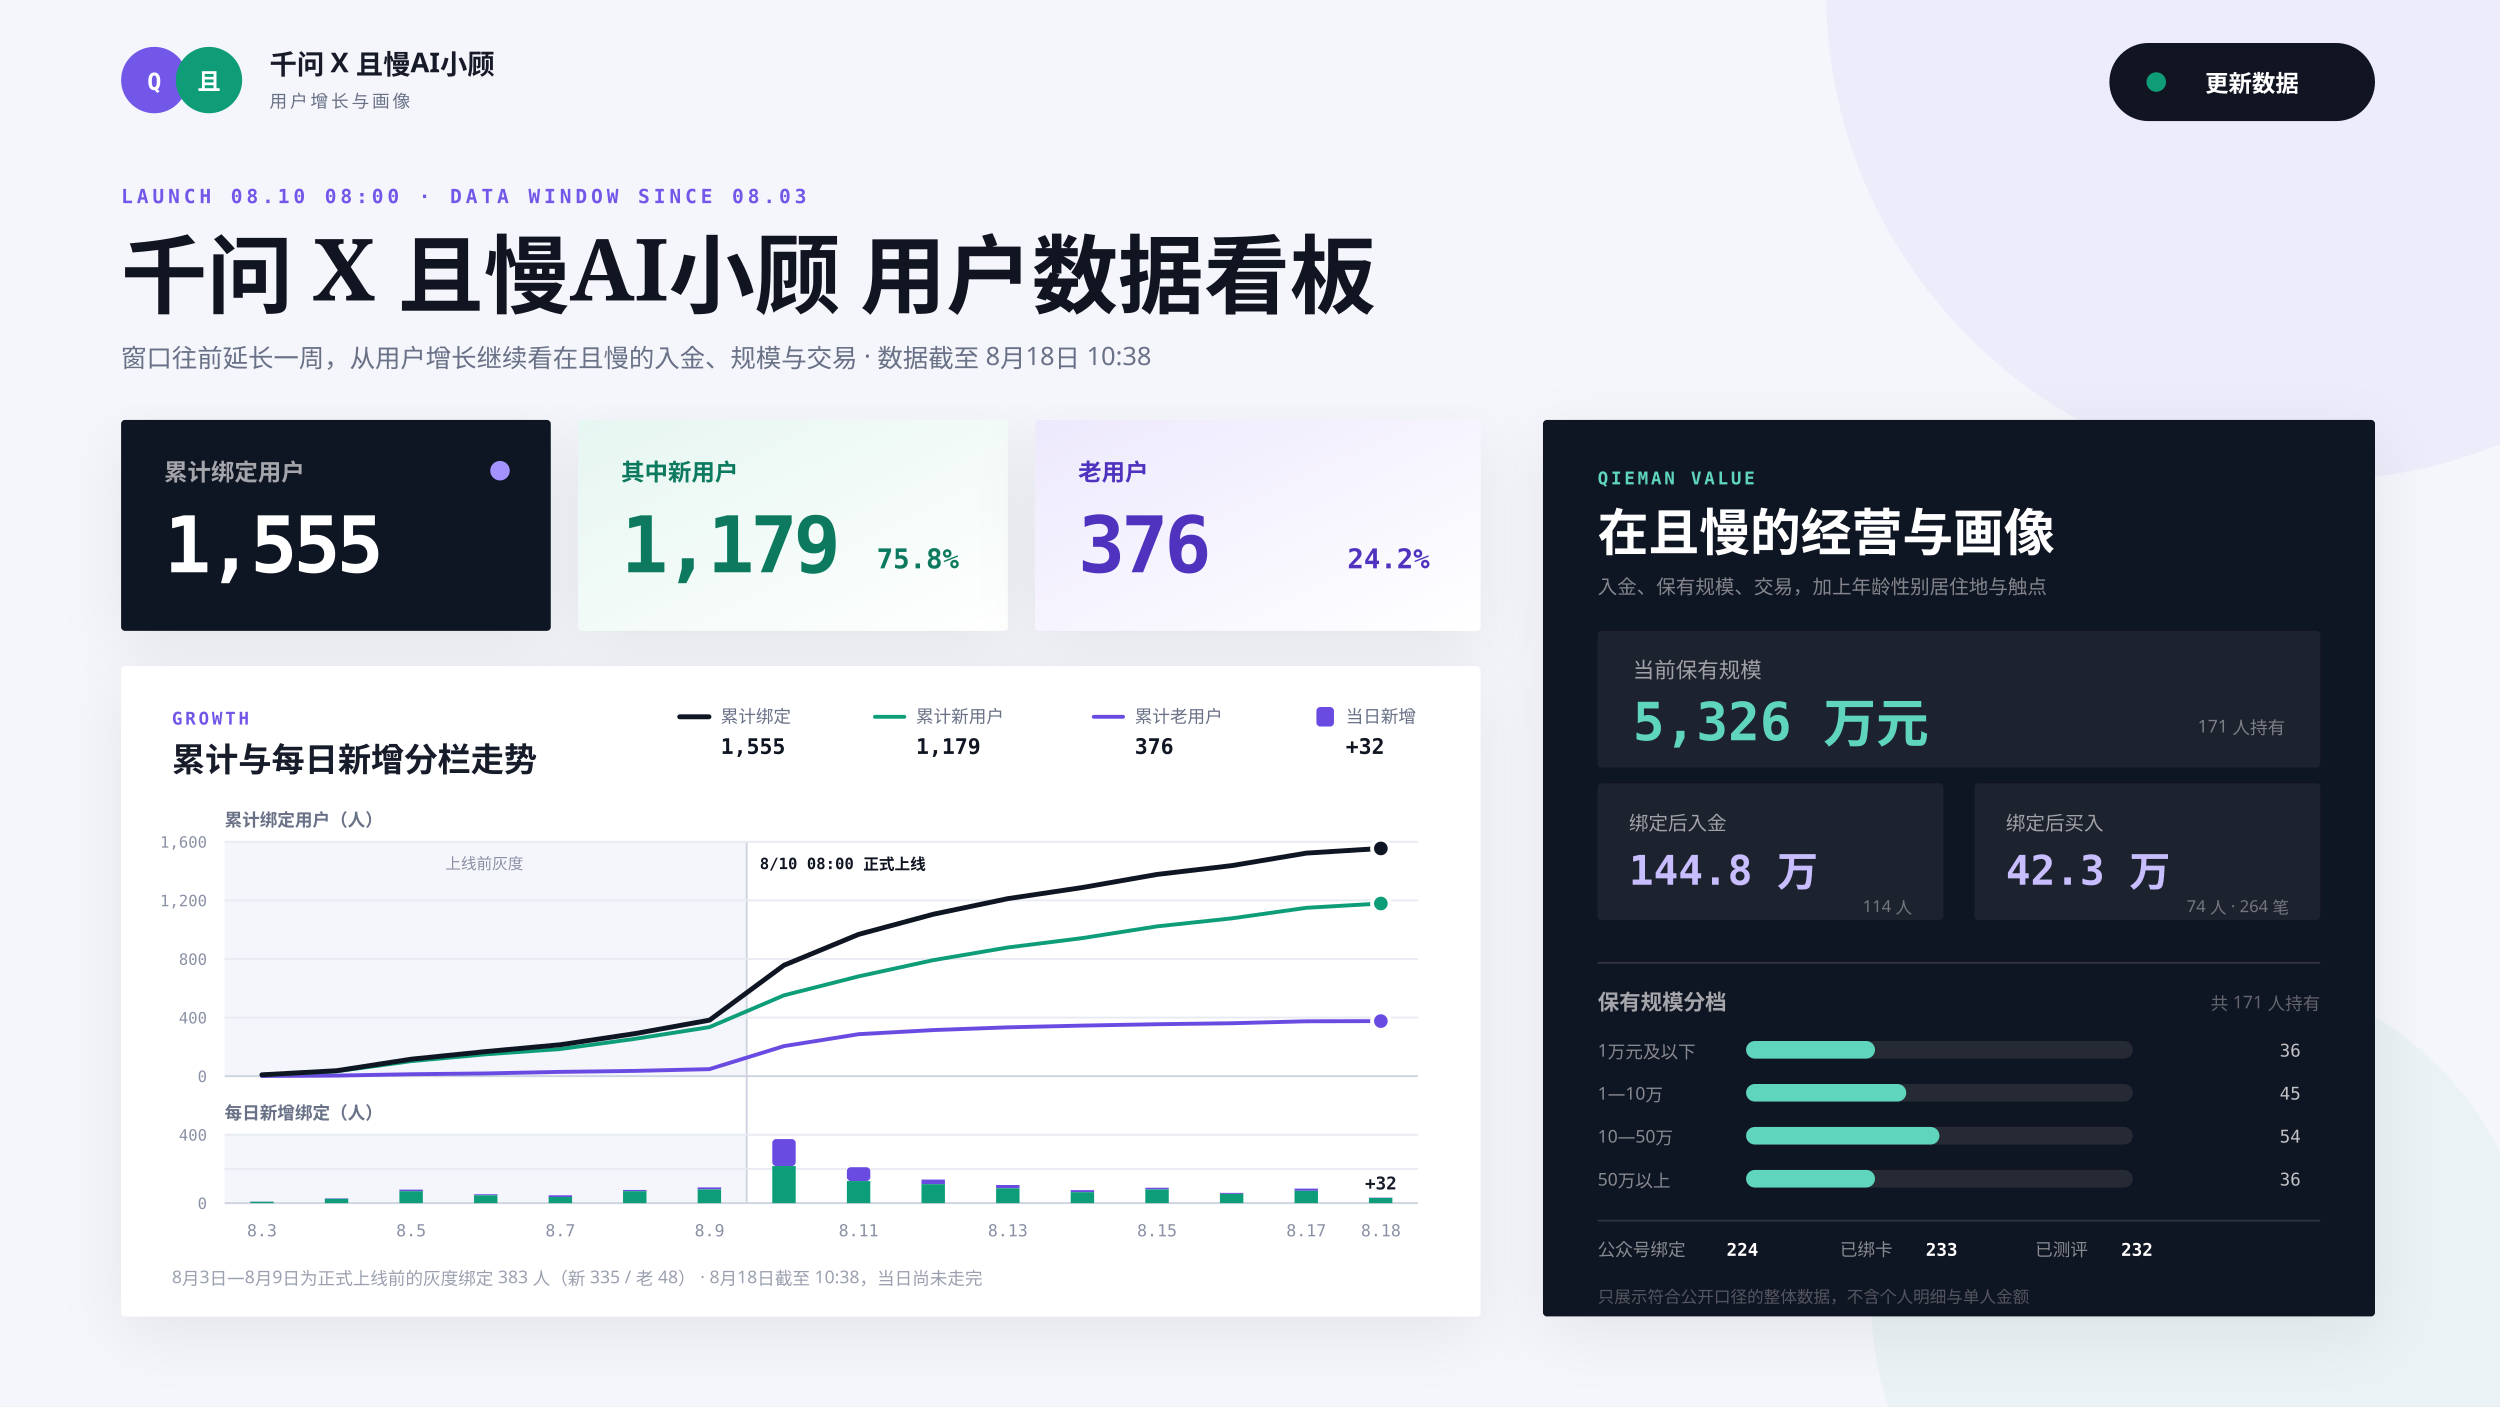
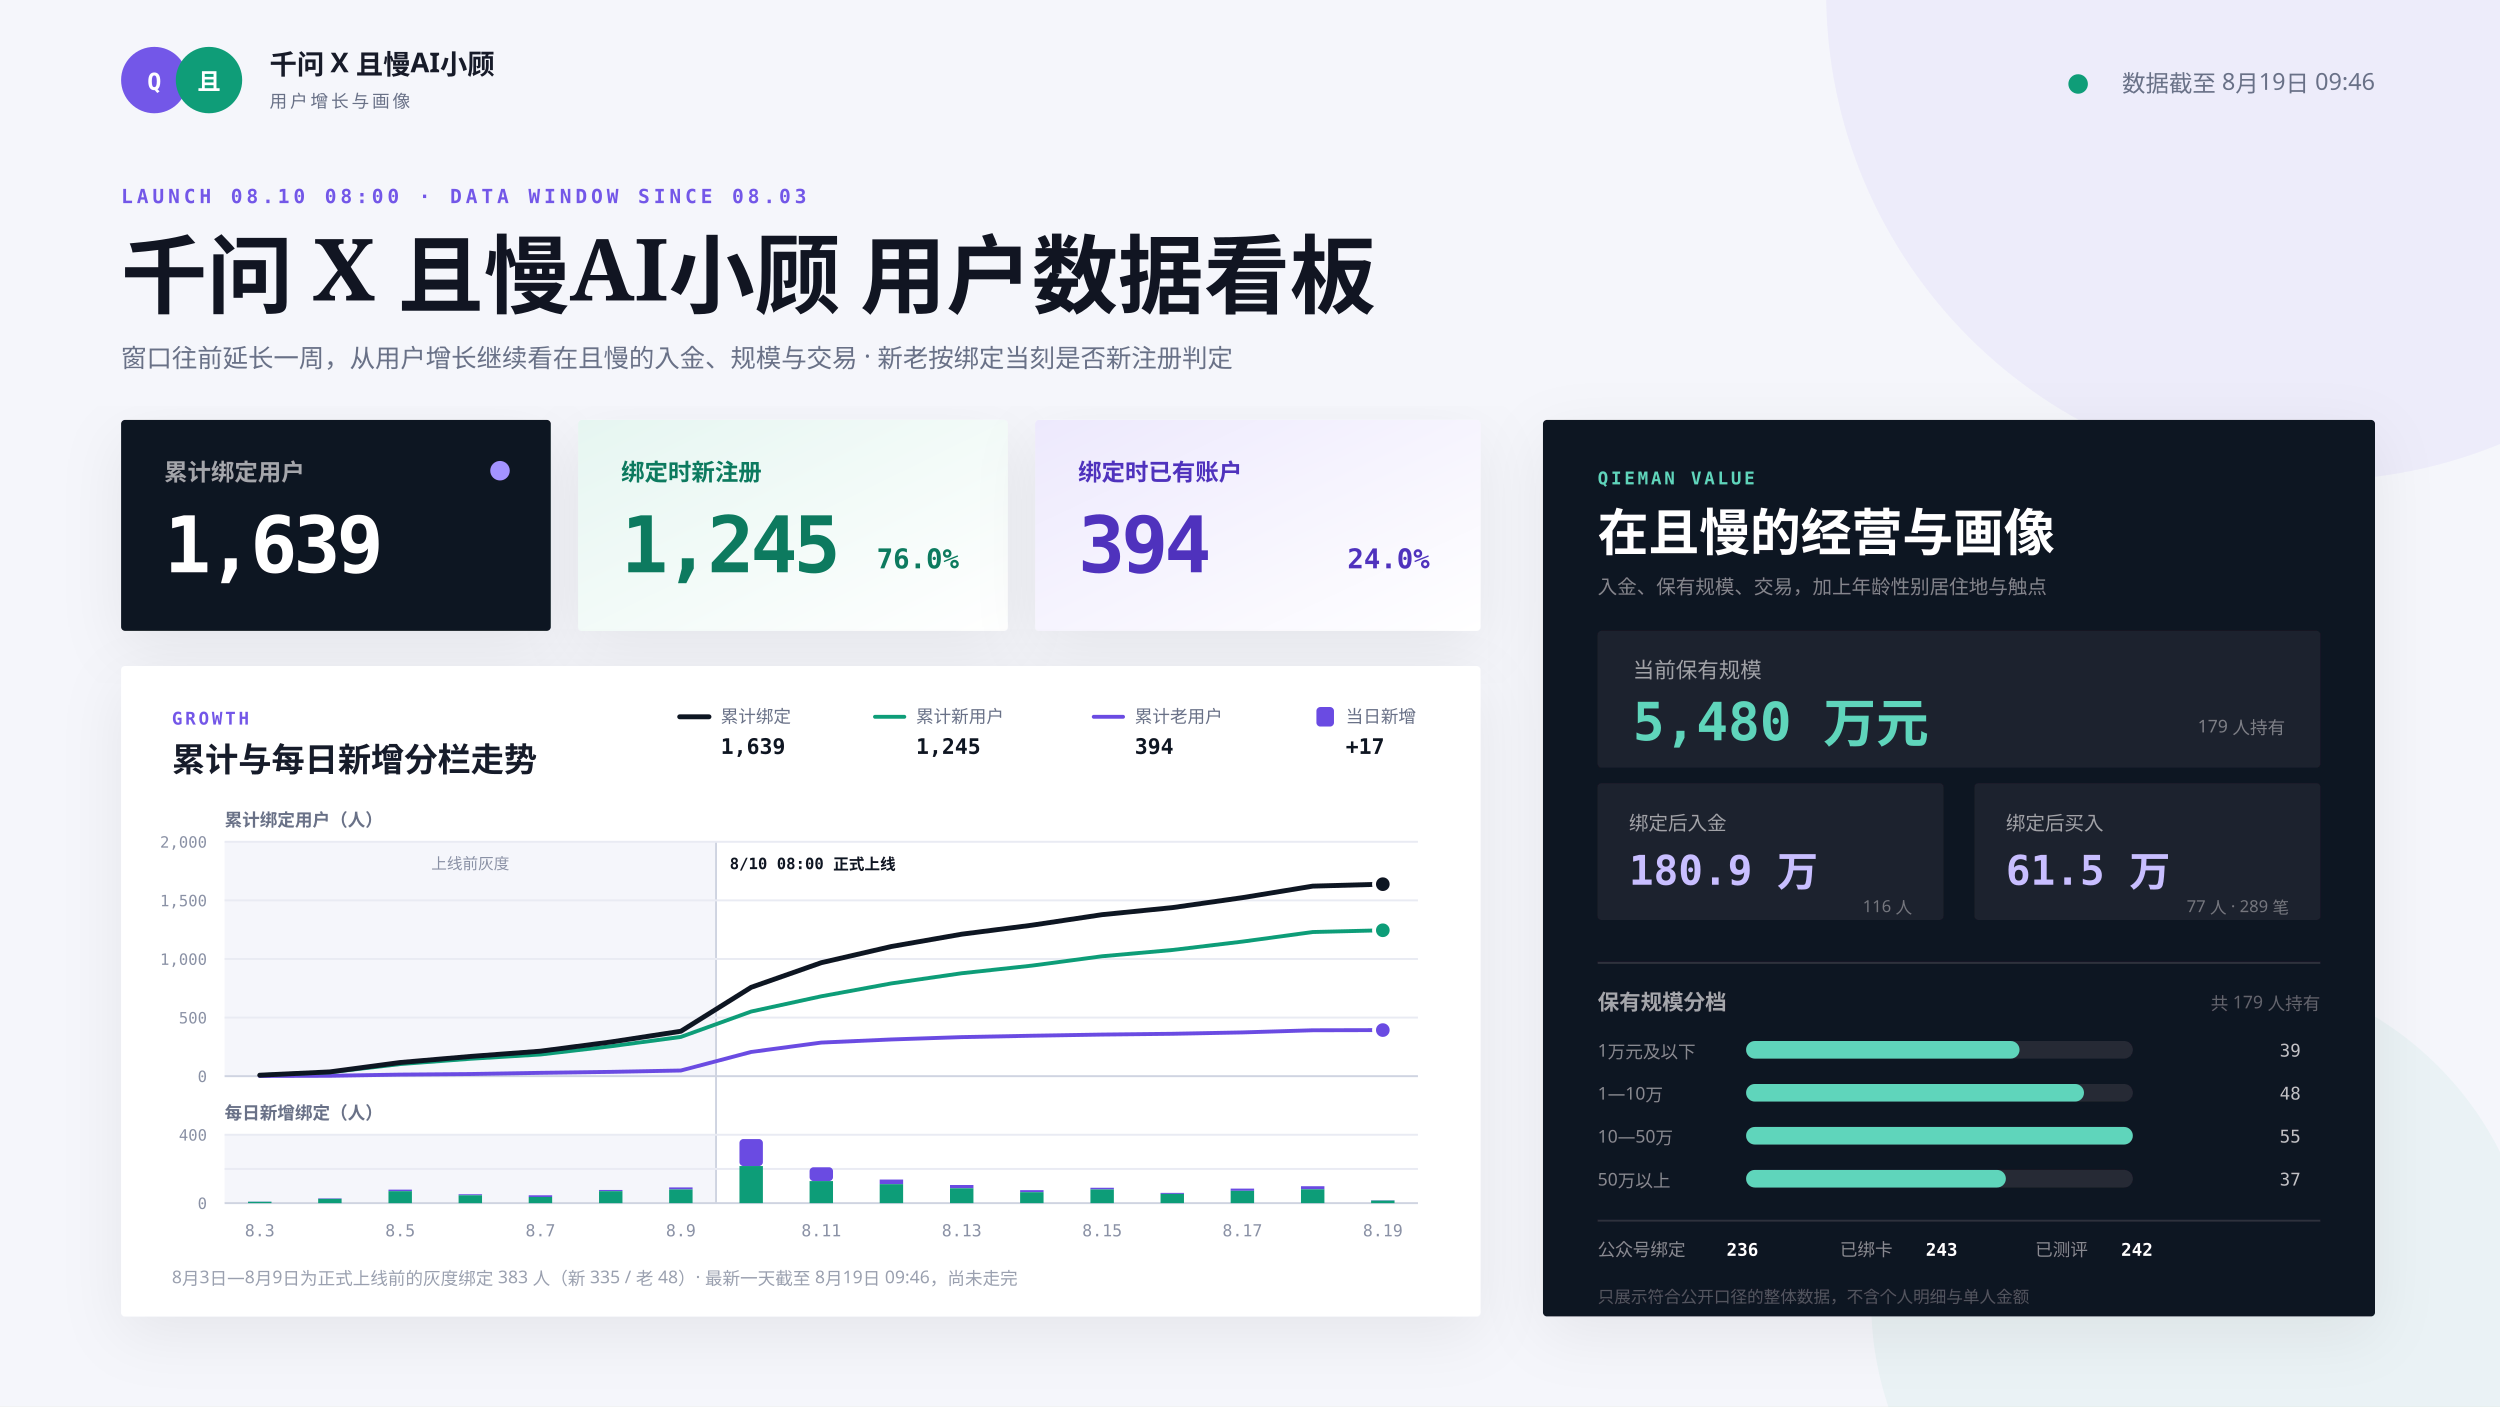
<svg xmlns="http://www.w3.org/2000/svg" width="1280" height="720" viewBox="0 0 1280 720" role="img" aria-labelledby="title desc">
  <defs>
    <linearGradient id="newCard" x1="0" y1="0" x2="1" y2="1">
      <stop offset="0" stop-color="#E6F6F1" />
      <stop offset="1" stop-color="#FFFFFF" />
    </linearGradient>
    <linearGradient id="oldCard" x1="0" y1="0" x2="1" y2="1">
      <stop offset="0" stop-color="#EDE9FD" />
      <stop offset="1" stop-color="#FFFFFF" />
    </linearGradient>
    <filter id="shadow" x="-15%" y="-15%" width="130%" height="140%">
      <feDropShadow dx="0" dy="9" stdDeviation="16" flood-color="#171B29" flood-opacity=".07" />
    </filter>
  </defs>
  <rect width="1280" height="720" fill="#F5F6FB" />
  <circle cx="1185" cy="-4" r="250" fill="#7357E8" fill-opacity=".07" />
  <circle cx="1128" cy="666" r="170" fill="#0F9D78" fill-opacity=".045" />
  <g font-family="PingFang SC,Microsoft YaHei,sans-serif">
    <g transform="translate(62 24)">
      <circle cx="17" cy="17" r="17" fill="#7357E8" />
      <text x="17" y="22" text-anchor="middle" fill="#FFFFFF" font-size="12" font-family="SFMono-Regular,monospace" font-weight="700">Q</text>
      <circle cx="45" cy="17" r="17" fill="#0F9D78" />
      <text x="45" y="22" text-anchor="middle" fill="#FFFFFF" font-size="12" font-weight="700">且</text>
      <text x="76" y="14" fill="#171B29" font-size="14" font-weight="700">千问 X 且慢AI小顾</text>
      <text x="76" y="31" fill="#697187" font-size="9" letter-spacing="1.5">用户增长与画像</text>
    </g>
-     <rect x="1080" y="22" width="136" height="40" rx="20" fill="#111522" />
-     <circle cx="1104" cy="42" r="5" fill="#0F9D78" />
-     <text x="1153" y="47" text-anchor="middle" fill="#FFFFFF" font-size="12" font-weight="700">更新数据</text>
+     <text x="1216" y="47" text-anchor="end" fill="#697187" font-size="12">数据截至 8月19日 09:46</text>
+     <circle cx="1064" cy="43" r="5" fill="#0F9D78" />
    <text x="62" y="104" fill="#7357E8" font-family="SFMono-Regular,monospace" font-size="10" font-weight="700" letter-spacing="2">LAUNCH 08.10 08:00 · DATA WINDOW SINCE 08.03</text>
    <text x="62" y="157" fill="#111522" font-family="Songti SC,STSong,serif" font-size="44" font-weight="700">千问 X 且慢AI小顾 用户数据看板</text>
-     <text x="62" y="188" fill="#697187" font-size="13">窗口往前延长一周，从用户增长继续看在且慢的入金、规模与交易 · 数据截至 8月18日 10:38</text>
+     <text x="62" y="188" fill="#697187" font-size="13">窗口往前延长一周，从用户增长继续看在且慢的入金、规模与交易 · 新老按绑定当刻是否新注册判定</text>
    <g transform="translate(62 215)" filter="url(#shadow)">
      <rect width="220" height="108" rx="2" fill="#111522" />
      <text x="22" y="31" fill="#FFFFFF" fill-opacity=".62" font-size="12" font-weight="700">累计绑定用户</text>
-       <text x="22" y="78" fill="#FFFFFF" font-family="SFMono-Regular,monospace" font-size="40" font-weight="800" letter-spacing="-2">1,555</text>
+       <text x="22" y="78" fill="#FFFFFF" font-family="SFMono-Regular,monospace" font-size="40" font-weight="800" letter-spacing="-2">1,639</text>
      <circle cx="194" cy="26" r="5" fill="#A493FF" />
    </g>
    <g transform="translate(296 215)" filter="url(#shadow)">
      <rect width="220" height="108" rx="2" fill="url(#newCard)" />
-       <text x="22" y="31" fill="#0A7A5E" font-size="12" font-weight="700">其中新用户</text>
-       <text x="22" y="78" fill="#0A7A5E" font-family="SFMono-Regular,monospace" font-size="40" font-weight="800" letter-spacing="-2">1,179</text>
-       <text x="195" y="76" text-anchor="end" fill="#0A7A5E" font-family="SFMono-Regular,monospace" font-size="14" font-weight="700">75.8%</text>
+       <text x="22" y="31" fill="#0A7A5E" font-size="12" font-weight="700">绑定时新注册</text>
+       <text x="22" y="78" fill="#0A7A5E" font-family="SFMono-Regular,monospace" font-size="40" font-weight="800" letter-spacing="-2">1,245</text>
+       <text x="195" y="76" text-anchor="end" fill="#0A7A5E" font-family="SFMono-Regular,monospace" font-size="14" font-weight="700">76.0%</text>
    </g>
    <g transform="translate(530 215)" filter="url(#shadow)">
      <rect width="228" height="108" rx="2" fill="url(#oldCard)" />
-       <text x="22" y="31" fill="#4F33BD" font-size="12" font-weight="700">老用户</text>
-       <text x="22" y="78" fill="#4F33BD" font-family="SFMono-Regular,monospace" font-size="40" font-weight="800" letter-spacing="-2">376</text>
-       <text x="202" y="76" text-anchor="end" fill="#4F33BD" font-family="SFMono-Regular,monospace" font-size="14" font-weight="700">24.2%</text>
+       <text x="22" y="31" fill="#4F33BD" font-size="12" font-weight="700">绑定时已有账户</text>
+       <text x="22" y="78" fill="#4F33BD" font-family="SFMono-Regular,monospace" font-size="40" font-weight="800" letter-spacing="-2">394</text>
+       <text x="202" y="76" text-anchor="end" fill="#4F33BD" font-family="SFMono-Regular,monospace" font-size="14" font-weight="700">24.0%</text>
    </g>
    <g transform="translate(62 341)" filter="url(#shadow)">
      <rect width="696" height="333" rx="2" fill="#FFFFFF" />
      <text x="26" y="30" fill="#7357E8" font-family="SFMono-Regular,monospace" font-size="9" font-weight="700" letter-spacing="1.4">GROWTH</text>
      <text x="26" y="54" fill="#171B29" font-size="17" font-weight="700">累计与每日新增分栏走势</text>
      <g font-size="9">
        <line x1="286" y1="26" x2="301" y2="26" stroke="#111522" stroke-width="2.5" stroke-linecap="round" />
        <text x="307" y="29" fill="#697187">累计绑定</text>
-         <text x="307" y="45" fill="#111522" font-family="SFMono-Regular,monospace" font-size="11" font-weight="700">1,555</text>
+         <text x="307" y="45" fill="#111522" font-family="SFMono-Regular,monospace" font-size="11" font-weight="700">1,639</text>
        <line x1="386" y1="26" x2="401" y2="26" stroke="#0F9D78" stroke-width="2" stroke-linecap="round" />
        <text x="407" y="29" fill="#697187">累计新用户</text>
-         <text x="407" y="45" fill="#111522" font-family="SFMono-Regular,monospace" font-size="11" font-weight="700">1,179</text>
+         <text x="407" y="45" fill="#111522" font-family="SFMono-Regular,monospace" font-size="11" font-weight="700">1,245</text>
        <line x1="498" y1="26" x2="513" y2="26" stroke="#6A4CE2" stroke-width="2" stroke-linecap="round" />
        <text x="519" y="29" fill="#697187">累计老用户</text>
-         <text x="519" y="45" fill="#111522" font-family="SFMono-Regular,monospace" font-size="11" font-weight="700">376</text>
+         <text x="519" y="45" fill="#111522" font-family="SFMono-Regular,monospace" font-size="11" font-weight="700">394</text>
        <rect x="612" y="21" width="9" height="10" rx="2" fill="#6A4CE2" />
        <text x="627" y="29" fill="#697187">当日新增</text>
-         <text x="627" y="45" fill="#111522" font-family="SFMono-Regular,monospace" font-size="11" font-weight="700">+32</text>
-       </g>
-       <rect x="53" y="90" width="267.3" height="120" fill="#F5F6FB" />
-       <rect x="53" y="240" width="267.3" height="35" fill="#F5F6FB" />
-       <line x1="320.3" y1="90" x2="320.3" y2="275" stroke="#CFD4E1" stroke-width="1" />
-       <text x="186" y="104" text-anchor="middle" fill="#8A91A5" font-family="SFMono-Regular,monospace" font-size="8">上线前灰度</text>
-       <text x="327" y="104" fill="#111522" font-family="SFMono-Regular,monospace" font-size="8" font-weight="700">8/10 08:00 正式上线</text>
+         <text x="627" y="45" fill="#111522" font-family="SFMono-Regular,monospace" font-size="11" font-weight="700">+17</text>
+       </g>
+       <rect x="53" y="90" width="251.6" height="120" fill="#F5F6FB" />
+       <rect x="53" y="240" width="251.6" height="35" fill="#F5F6FB" />
+       <line x1="304.6" y1="90" x2="304.6" y2="275" stroke="#CFD4E1" stroke-width="1" />
+       <text x="178.8" y="104" text-anchor="middle" fill="#8A91A5" font-family="SFMono-Regular,monospace" font-size="8">上线前灰度</text>
+       <text x="311.6" y="104" fill="#111522" font-family="SFMono-Regular,monospace" font-size="8" font-weight="700">8/10 08:00 正式上线</text>
      <text x="53" y="82" fill="#697187" font-size="9" font-weight="700">累计绑定用户（人）</text>
      <g stroke="#E9EBF3" stroke-width="1">
+         <line x1="53" y1="180" x2="664" y2="180" />
+         <line x1="53" y1="150" x2="664" y2="150" />
+         <line x1="53" y1="120" x2="664" y2="120" />
        <line x1="53" y1="90" x2="664" y2="90" />
-         <line x1="53" y1="120" x2="664" y2="120" />
-         <line x1="53" y1="150" x2="664" y2="150" />
-         <line x1="53" y1="180" x2="664" y2="180" />
      </g>
      <line x1="53" y1="210" x2="664" y2="210" stroke="#CFD4E1" stroke-width="1" />
      <g fill="#8A91A5" font-family="SFMono-Regular,monospace" font-size="8">
-         <text x="44" y="93" text-anchor="end">1,600</text>
-         <text x="44" y="123" text-anchor="end">1,200</text>
-         <text x="44" y="153" text-anchor="end">800</text>
-         <text x="44" y="183" text-anchor="end">400</text>
        <text x="44" y="213" text-anchor="end">0</text>
-       </g>
-       <path d="M72.1 209.9 L110.3 209.7 L148.5 209.0 L186.7 208.6 L224.9 207.8 L263.0 207.3 L301.2 206.4 L339.4 194.6 L377.6 188.5 L415.8 186.4 L454.0 185.0 L492.2 184.1 L530.4 183.4 L568.6 182.9 L606.8 181.9 L644.9 181.8" fill="none" stroke="#6A4CE2" stroke-width="2" stroke-linecap="round" stroke-linejoin="round" />
-       <path d="M72.1 209.4 L110.3 207.5 L148.5 202.3 L186.7 198.8 L224.9 196.1 L263.0 190.9 L301.2 184.9 L339.4 168.6 L377.6 158.9 L415.8 150.6 L454.0 144.1 L492.2 139.3 L530.4 133.3 L568.6 129.2 L606.8 123.8 L644.9 121.6" fill="none" stroke="#0F9D78" stroke-width="2" stroke-linecap="round" stroke-linejoin="round" />
-       <path d="M72.1 209.3 L110.3 207.2 L148.5 201.3 L186.7 197.4 L224.9 193.9 L263.1 188.2 L301.3 181.3 L339.4 153.2 L377.6 137.4 L415.8 127.1 L454 119.1 L492.2 113.4 L530.4 106.7 L568.6 102.2 L606.8 95.8 L645 93.4" fill="none" stroke="#111522" stroke-width="2.5" stroke-linecap="round" stroke-linejoin="round" />
+         <text x="44" y="183" text-anchor="end">500</text>
+         <text x="44" y="153" text-anchor="end">1,000</text>
+         <text x="44" y="123" text-anchor="end">1,500</text>
+         <text x="44" y="93" text-anchor="end">2,000</text>
+       </g>
+       <path d="M71 209.9 L106.9 209.8 L142.9 209.2 L178.8 208.9 L214.7 208.3 L250.7 207.8 L286.6 207.1 L322.6 197.6 L358.5 192.8 L394.4 191.2 L430.4 190 L466.3 189.3 L502.3 188.7 L538.2 188.3 L574.1 187.6 L610.1 186.5 L646 186.4" fill="none" stroke="#6A4CE2" stroke-width="2" stroke-linecap="round" stroke-linejoin="round" />
+       <path d="M71 209.5 L106.9 208 L142.9 203.8 L178.8 201.1 L214.7 198.9 L250.7 194.7 L286.6 189.9 L322.6 176.9 L358.5 169.1 L394.4 162.5 L430.4 157.3 L466.3 153.4 L502.3 148.6 L538.2 145.4 L574.1 141.1 L610.1 136.2 L646 135.3" fill="none" stroke="#0F9D78" stroke-width="2" stroke-linecap="round" stroke-linejoin="round" />
+       <path d="M71 209.5 L106.9 207.8 L142.9 203 L178.8 199.9 L214.7 197.2 L250.7 192.5 L286.6 187 L322.6 164.5 L358.5 151.9 L394.4 143.6 L430.4 137.3 L466.3 132.7 L502.3 127.3 L538.2 123.7 L574.1 118.6 L610.1 112.7 L646 111.7" fill="none" stroke="#111522" stroke-width="2.5" stroke-linecap="round" stroke-linejoin="round" />
      <g stroke="#FFFFFF" stroke-width="2">
-         <circle cx="645" cy="93.4" r="4.5" fill="#111522" />
-         <circle cx="645" cy="121.6" r="4.5" fill="#0F9D78" />
-         <circle cx="645" cy="181.8" r="4.5" fill="#6A4CE2" />
+         <circle cx="646" cy="111.7" r="4.5" fill="#111522" />
+         <circle cx="646" cy="135.3" r="4.5" fill="#0F9D78" />
+         <circle cx="646" cy="186.4" r="4.5" fill="#6A4CE2" />
      </g>
      <text x="53" y="232" fill="#697187" font-size="9" font-weight="700">每日新增绑定（人）</text>
      <g stroke="#E9EBF3" stroke-width="1">
        <line x1="53" y1="240" x2="664" y2="240" />
        <line x1="53" y1="257.5" x2="664" y2="257.5" />
      </g>
      <line x1="53" y1="275" x2="664" y2="275" stroke="#CFD4E1" stroke-width="1" />
      <g fill="#8A91A5" font-family="SFMono-Regular,monospace" font-size="8">
        <text x="44" y="243" text-anchor="end">400</text>
        <text x="44" y="278" text-anchor="end">0</text>
      </g>
      <g fill="#6A4CE2">
-         <rect x="66.1" y="274.21" width="12" height="0.09" />
-         <rect x="104.3" y="272.55" width="12" height="0.26" />
-         <rect x="142.5" y="268.09" width="12" height="0.79" />
-         <rect x="180.7" y="270.45" width="12" height="0.52" />
-         <rect x="218.9" y="270.98" width="12" height="0.88" />
-         <rect x="257.0" y="268.26" width="12" height="0.61" />
-         <rect x="295.2" y="266.95" width="12" height="1.05" />
-         <rect x="333.4" y="242.19" width="12" height="13.82" rx="2" />
-         <rect x="371.6" y="256.62" width="12" height="7.09" rx="2" />
-         <rect x="409.8" y="262.93" width="12" height="2.36" />
-         <rect x="448.0" y="265.72" width="12" height="1.66" />
-         <rect x="486.2" y="268.35" width="12" height="1.05" />
-         <rect x="524.4" y="267.12" width="12" height="0.88" />
-         <rect x="562.6" y="269.75" width="12" height="0.52" />
-         <rect x="600.8" y="267.56" width="12" height="1.14" />
-         <rect x="638.9" y="272.2" width="12" height="0.17" />
+         <rect x="65" y="274.21" width="12" height="0.09" />
+         <rect x="100.9" y="272.55" width="12" height="0.26" />
+         <rect x="136.9" y="268.09" width="12" height="0.79" />
+         <rect x="172.8" y="270.45" width="12" height="0.53" />
+         <rect x="208.7" y="270.98" width="12" height="0.88" />
+         <rect x="244.7" y="268.26" width="12" height="0.61" />
+         <rect x="280.6" y="266.95" width="12" height="1.05" />
+         <rect x="316.6" y="242.19" width="12" height="13.83" rx="2" />
+         <rect x="352.5" y="256.63" width="12" height="7.09" rx="2" />
+         <rect x="388.4" y="262.93" width="12" height="2.36" />
+         <rect x="424.4" y="265.72" width="12" height="1.66" />
+         <rect x="460.3" y="268.35" width="12" height="1.05" />
+         <rect x="496.3" y="267.13" width="12" height="0.88" />
+         <rect x="532.2" y="269.75" width="12" height="0.53" />
+         <rect x="568.1" y="267.56" width="12" height="1.14" />
+         <rect x="604.1" y="266.34" width="12" height="1.57" />
+         <rect x="640" y="273.51" width="12" height="0.18" />
      </g>
      <g fill="#0F9D78">
-         <rect x="66.1" y="274.3" width="12" height="0.7" />
-         <rect x="104.3" y="272.81" width="12" height="2.19" />
-         <rect x="142.5" y="268.88" width="12" height="6.12" />
-         <rect x="180.7" y="270.98" width="12" height="4.02" />
-         <rect x="218.9" y="271.85" width="12" height="3.15" />
-         <rect x="257.0" y="268.88" width="12" height="6.12" />
-         <rect x="295.2" y="268.0" width="12" height="7.0" />
-         <rect x="333.4" y="256.01" width="12" height="18.99" />
-         <rect x="371.6" y="263.71" width="12" height="11.29" />
-         <rect x="409.8" y="265.29" width="12" height="9.71" />
-         <rect x="448.0" y="267.39" width="12" height="7.61" />
-         <rect x="486.2" y="269.4" width="12" height="5.6" />
-         <rect x="524.4" y="268.0" width="12" height="7.0" />
-         <rect x="562.6" y="270.27" width="12" height="4.72" />
-         <rect x="600.8" y="268.7" width="12" height="6.3" />
-         <rect x="638.9" y="272.38" width="12" height="2.62" />
-       </g>
-       <text x="645" y="268" text-anchor="middle" fill="#171B29" font-family="SFMono-Regular,monospace" font-size="9" font-weight="700">+32</text>
+         <rect x="65" y="274.3" width="12" height="0.7" />
+         <rect x="100.9" y="272.81" width="12" height="2.19" />
+         <rect x="136.9" y="268.88" width="12" height="6.13" />
+         <rect x="172.8" y="270.98" width="12" height="4.03" />
+         <rect x="208.7" y="271.85" width="12" height="3.15" />
+         <rect x="244.7" y="268.88" width="12" height="6.13" />
+         <rect x="280.6" y="268" width="12" height="7" />
+         <rect x="316.6" y="256.01" width="12" height="18.99" />
+         <rect x="352.5" y="263.71" width="12" height="11.29" />
+         <rect x="388.4" y="265.29" width="12" height="9.71" />
+         <rect x="424.4" y="267.39" width="12" height="7.61" />
+         <rect x="460.3" y="269.4" width="12" height="5.6" />
+         <rect x="496.3" y="268" width="12" height="7" />
+         <rect x="532.2" y="270.27" width="12" height="4.73" />
+         <rect x="568.1" y="268.7" width="12" height="6.3" />
+         <rect x="604.1" y="267.91" width="12" height="7.09" />
+         <rect x="640" y="273.69" width="12" height="1.31" />
+       </g>
      <g fill="#8A91A5" font-family="SFMono-Regular,monospace" font-size="8.5">
-         <text x="72.1" y="292" text-anchor="middle">8.3</text>
-         <text x="148.5" y="292" text-anchor="middle">8.5</text>
-         <text x="224.9" y="292" text-anchor="middle">8.7</text>
-         <text x="301.3" y="292" text-anchor="middle">8.9</text>
-         <text x="377.6" y="292" text-anchor="middle">8.11</text>
-         <text x="454" y="292" text-anchor="middle">8.13</text>
-         <text x="530.4" y="292" text-anchor="middle">8.15</text>
-         <text x="606.8" y="292" text-anchor="middle">8.17</text>
-         <text x="645" y="292" text-anchor="middle">8.18</text>
-       </g>
-       <text x="26" y="316" fill="#9AA0AF" font-size="9">8月3日—8月9日为正式上线前的灰度绑定 383 人（新 335 / 老 48） · 8月18日截至 10:38，当日尚未走完</text>
+         <text x="71" y="292" text-anchor="middle">8.3</text>
+         <text x="142.9" y="292" text-anchor="middle">8.5</text>
+         <text x="214.7" y="292" text-anchor="middle">8.7</text>
+         <text x="286.6" y="292" text-anchor="middle">8.9</text>
+         <text x="358.5" y="292" text-anchor="middle">8.11</text>
+         <text x="430.4" y="292" text-anchor="middle">8.13</text>
+         <text x="502.3" y="292" text-anchor="middle">8.15</text>
+         <text x="574.1" y="292" text-anchor="middle">8.17</text>
+         <text x="646" y="292" text-anchor="middle">8.19</text>
+       </g>
+       <text x="26" y="316" fill="#9AA0AF" font-size="9">8月3日—8月9日为正式上线前的灰度绑定 383 人（新 335 / 老 48）· 最新一天截至 8月19日 09:46，尚未走完</text>
    </g>
    <g transform="translate(790 215)" filter="url(#shadow)">
      <rect width="426" height="459" rx="2" fill="#111522" />
      <text x="28" y="33" fill="#5ED5BB" font-family="SFMono-Regular,monospace" font-size="9" font-weight="700" letter-spacing="1.4">QIEMAN VALUE</text>
      <text x="28" y="67" fill="#FFFFFF" font-family="Songti SC,STSong,serif" font-size="26" font-weight="700">在且慢的经营与画像</text>
      <text x="28" y="89" fill="#FFFFFF" fill-opacity=".48" font-size="10">入金、保有规模、交易，加上年龄性别居住地与触点</text>
      <g transform="translate(28 108)">
        <rect width="370" height="70" rx="2" fill="#FFFFFF" fill-opacity=".055" />
        <text x="18" y="24" fill="#FFFFFF" fill-opacity=".58" font-size="11">当前保有规模</text>
-         <text x="18" y="56" fill="#5ED5BB" font-family="SFMono-Regular,monospace" font-size="27" font-weight="800">5,326 万元</text>
-         <text x="352" y="52" text-anchor="end" fill="#FFFFFF" fill-opacity=".42" font-size="9">171 人持有</text>
+         <text x="18" y="56" fill="#5ED5BB" font-family="SFMono-Regular,monospace" font-size="27" font-weight="800">5,480 万元</text>
+         <text x="352" y="52" text-anchor="end" fill="#FFFFFF" fill-opacity=".42" font-size="9">179 人持有</text>
      </g>
      <g transform="translate(28 186)">
        <rect width="177" height="70" rx="2" fill="#FFFFFF" fill-opacity=".055" />
        <text x="16" y="24" fill="#FFFFFF" fill-opacity=".58" font-size="10">绑定后入金</text>
-         <text x="16" y="52" fill="#C8BEFF" font-family="SFMono-Regular,monospace" font-size="21" font-weight="800">144.8 万</text>
-         <text x="161" y="66" text-anchor="end" fill="#FFFFFF" fill-opacity=".38" font-size="8.5">114 人</text>
+         <text x="16" y="52" fill="#C8BEFF" font-family="SFMono-Regular,monospace" font-size="21" font-weight="800">180.9 万</text>
+         <text x="161" y="66" text-anchor="end" fill="#FFFFFF" fill-opacity=".38" font-size="8.5">116 人</text>
      </g>
      <g transform="translate(221 186)">
        <rect width="177" height="70" rx="2" fill="#FFFFFF" fill-opacity=".055" />
        <text x="16" y="24" fill="#FFFFFF" fill-opacity=".58" font-size="10">绑定后买入</text>
-         <text x="16" y="52" fill="#C8BEFF" font-family="SFMono-Regular,monospace" font-size="21" font-weight="800">42.3 万</text>
-         <text x="161" y="66" text-anchor="end" fill="#FFFFFF" fill-opacity=".38" font-size="8.5">74 人 · 264 笔</text>
+         <text x="16" y="52" fill="#C8BEFF" font-family="SFMono-Regular,monospace" font-size="21" font-weight="800">61.5 万</text>
+         <text x="161" y="66" text-anchor="end" fill="#FFFFFF" fill-opacity=".38" font-size="8.5">77 人 · 289 笔</text>
      </g>
      <line x1="28" y1="278" x2="398" y2="278" stroke="#FFFFFF" stroke-opacity=".12" />
      <text x="28" y="302" fill="#FFFFFF" fill-opacity=".62" font-size="11" font-weight="700">保有规模分档</text>
-       <text x="398" y="302" text-anchor="end" fill="#FFFFFF" fill-opacity=".34" font-size="9">共 171 人持有</text>
+       <text x="398" y="302" text-anchor="end" fill="#FFFFFF" fill-opacity=".34" font-size="9">共 179 人持有</text>
      <g transform="translate(28 316)" font-size="9">
        <text x="0" y="10" fill="#FFFFFF" fill-opacity=".5">1万元及以下</text>
        <rect x="76" y="2" width="198" height="9" rx="4.5" fill="#FFFFFF" fill-opacity=".09" />
-         <rect x="76" y="2" width="66" height="9" rx="4.5" fill="#5ED5BB" />
-         <text x="360" y="10" text-anchor="end" fill="#FFFFFF" fill-opacity=".74" font-family="SFMono-Regular,monospace">36</text>
+         <rect x="76" y="2" width="140" height="9" rx="4.5" fill="#5ED5BB" />
+         <text x="360" y="10" text-anchor="end" fill="#FFFFFF" fill-opacity=".74" font-family="SFMono-Regular,monospace">39</text>
        <text x="0" y="32" fill="#FFFFFF" fill-opacity=".5">1—10万</text>
        <rect x="76" y="24" width="198" height="9" rx="4.5" fill="#FFFFFF" fill-opacity=".09" />
-         <rect x="76" y="24" width="82" height="9" rx="4.5" fill="#5ED5BB" />
-         <text x="360" y="32" text-anchor="end" fill="#FFFFFF" fill-opacity=".74" font-family="SFMono-Regular,monospace">45</text>
+         <rect x="76" y="24" width="173" height="9" rx="4.5" fill="#5ED5BB" />
+         <text x="360" y="32" text-anchor="end" fill="#FFFFFF" fill-opacity=".74" font-family="SFMono-Regular,monospace">48</text>
        <text x="0" y="54" fill="#FFFFFF" fill-opacity=".5">10—50万</text>
        <rect x="76" y="46" width="198" height="9" rx="4.5" fill="#FFFFFF" fill-opacity=".09" />
-         <rect x="76" y="46" width="99" height="9" rx="4.5" fill="#5ED5BB" />
-         <text x="360" y="54" text-anchor="end" fill="#FFFFFF" fill-opacity=".74" font-family="SFMono-Regular,monospace">54</text>
+         <rect x="76" y="46" width="198" height="9" rx="4.5" fill="#5ED5BB" />
+         <text x="360" y="54" text-anchor="end" fill="#FFFFFF" fill-opacity=".74" font-family="SFMono-Regular,monospace">55</text>
        <text x="0" y="76" fill="#FFFFFF" fill-opacity=".5">50万以上</text>
        <rect x="76" y="68" width="198" height="9" rx="4.5" fill="#FFFFFF" fill-opacity=".09" />
-         <rect x="76" y="68" width="66" height="9" rx="4.5" fill="#5ED5BB" />
-         <text x="360" y="76" text-anchor="end" fill="#FFFFFF" fill-opacity=".74" font-family="SFMono-Regular,monospace">36</text>
+         <rect x="76" y="68" width="133" height="9" rx="4.5" fill="#5ED5BB" />
+         <text x="360" y="76" text-anchor="end" fill="#FFFFFF" fill-opacity=".74" font-family="SFMono-Regular,monospace">37</text>
      </g>
      <line x1="28" y1="410" x2="398" y2="410" stroke="#FFFFFF" stroke-opacity=".12" />
      <g transform="translate(28 428)" font-size="9">
        <text x="0" y="0" fill="#FFFFFF" fill-opacity=".5">公众号绑定</text>
-         <text x="66" y="0" fill="#FFFFFF" font-family="SFMono-Regular,monospace" font-weight="700">224</text>
+         <text x="66" y="0" fill="#FFFFFF" font-family="SFMono-Regular,monospace" font-weight="700">236</text>
        <text x="124" y="0" fill="#FFFFFF" fill-opacity=".5">已绑卡</text>
-         <text x="168" y="0" fill="#FFFFFF" font-family="SFMono-Regular,monospace" font-weight="700">233</text>
+         <text x="168" y="0" fill="#FFFFFF" font-family="SFMono-Regular,monospace" font-weight="700">243</text>
        <text x="224" y="0" fill="#FFFFFF" fill-opacity=".5">已测评</text>
-         <text x="268" y="0" fill="#FFFFFF" font-family="SFMono-Regular,monospace" font-weight="700">232</text>
+         <text x="268" y="0" fill="#FFFFFF" font-family="SFMono-Regular,monospace" font-weight="700">242</text>
      </g>
      <text x="28" y="452" fill="#FFFFFF" fill-opacity=".28" font-size="8.5">只展示符合公开口径的整体数据，不含个人明细与单人金额</text>
    </g>
  </g>
</svg>
